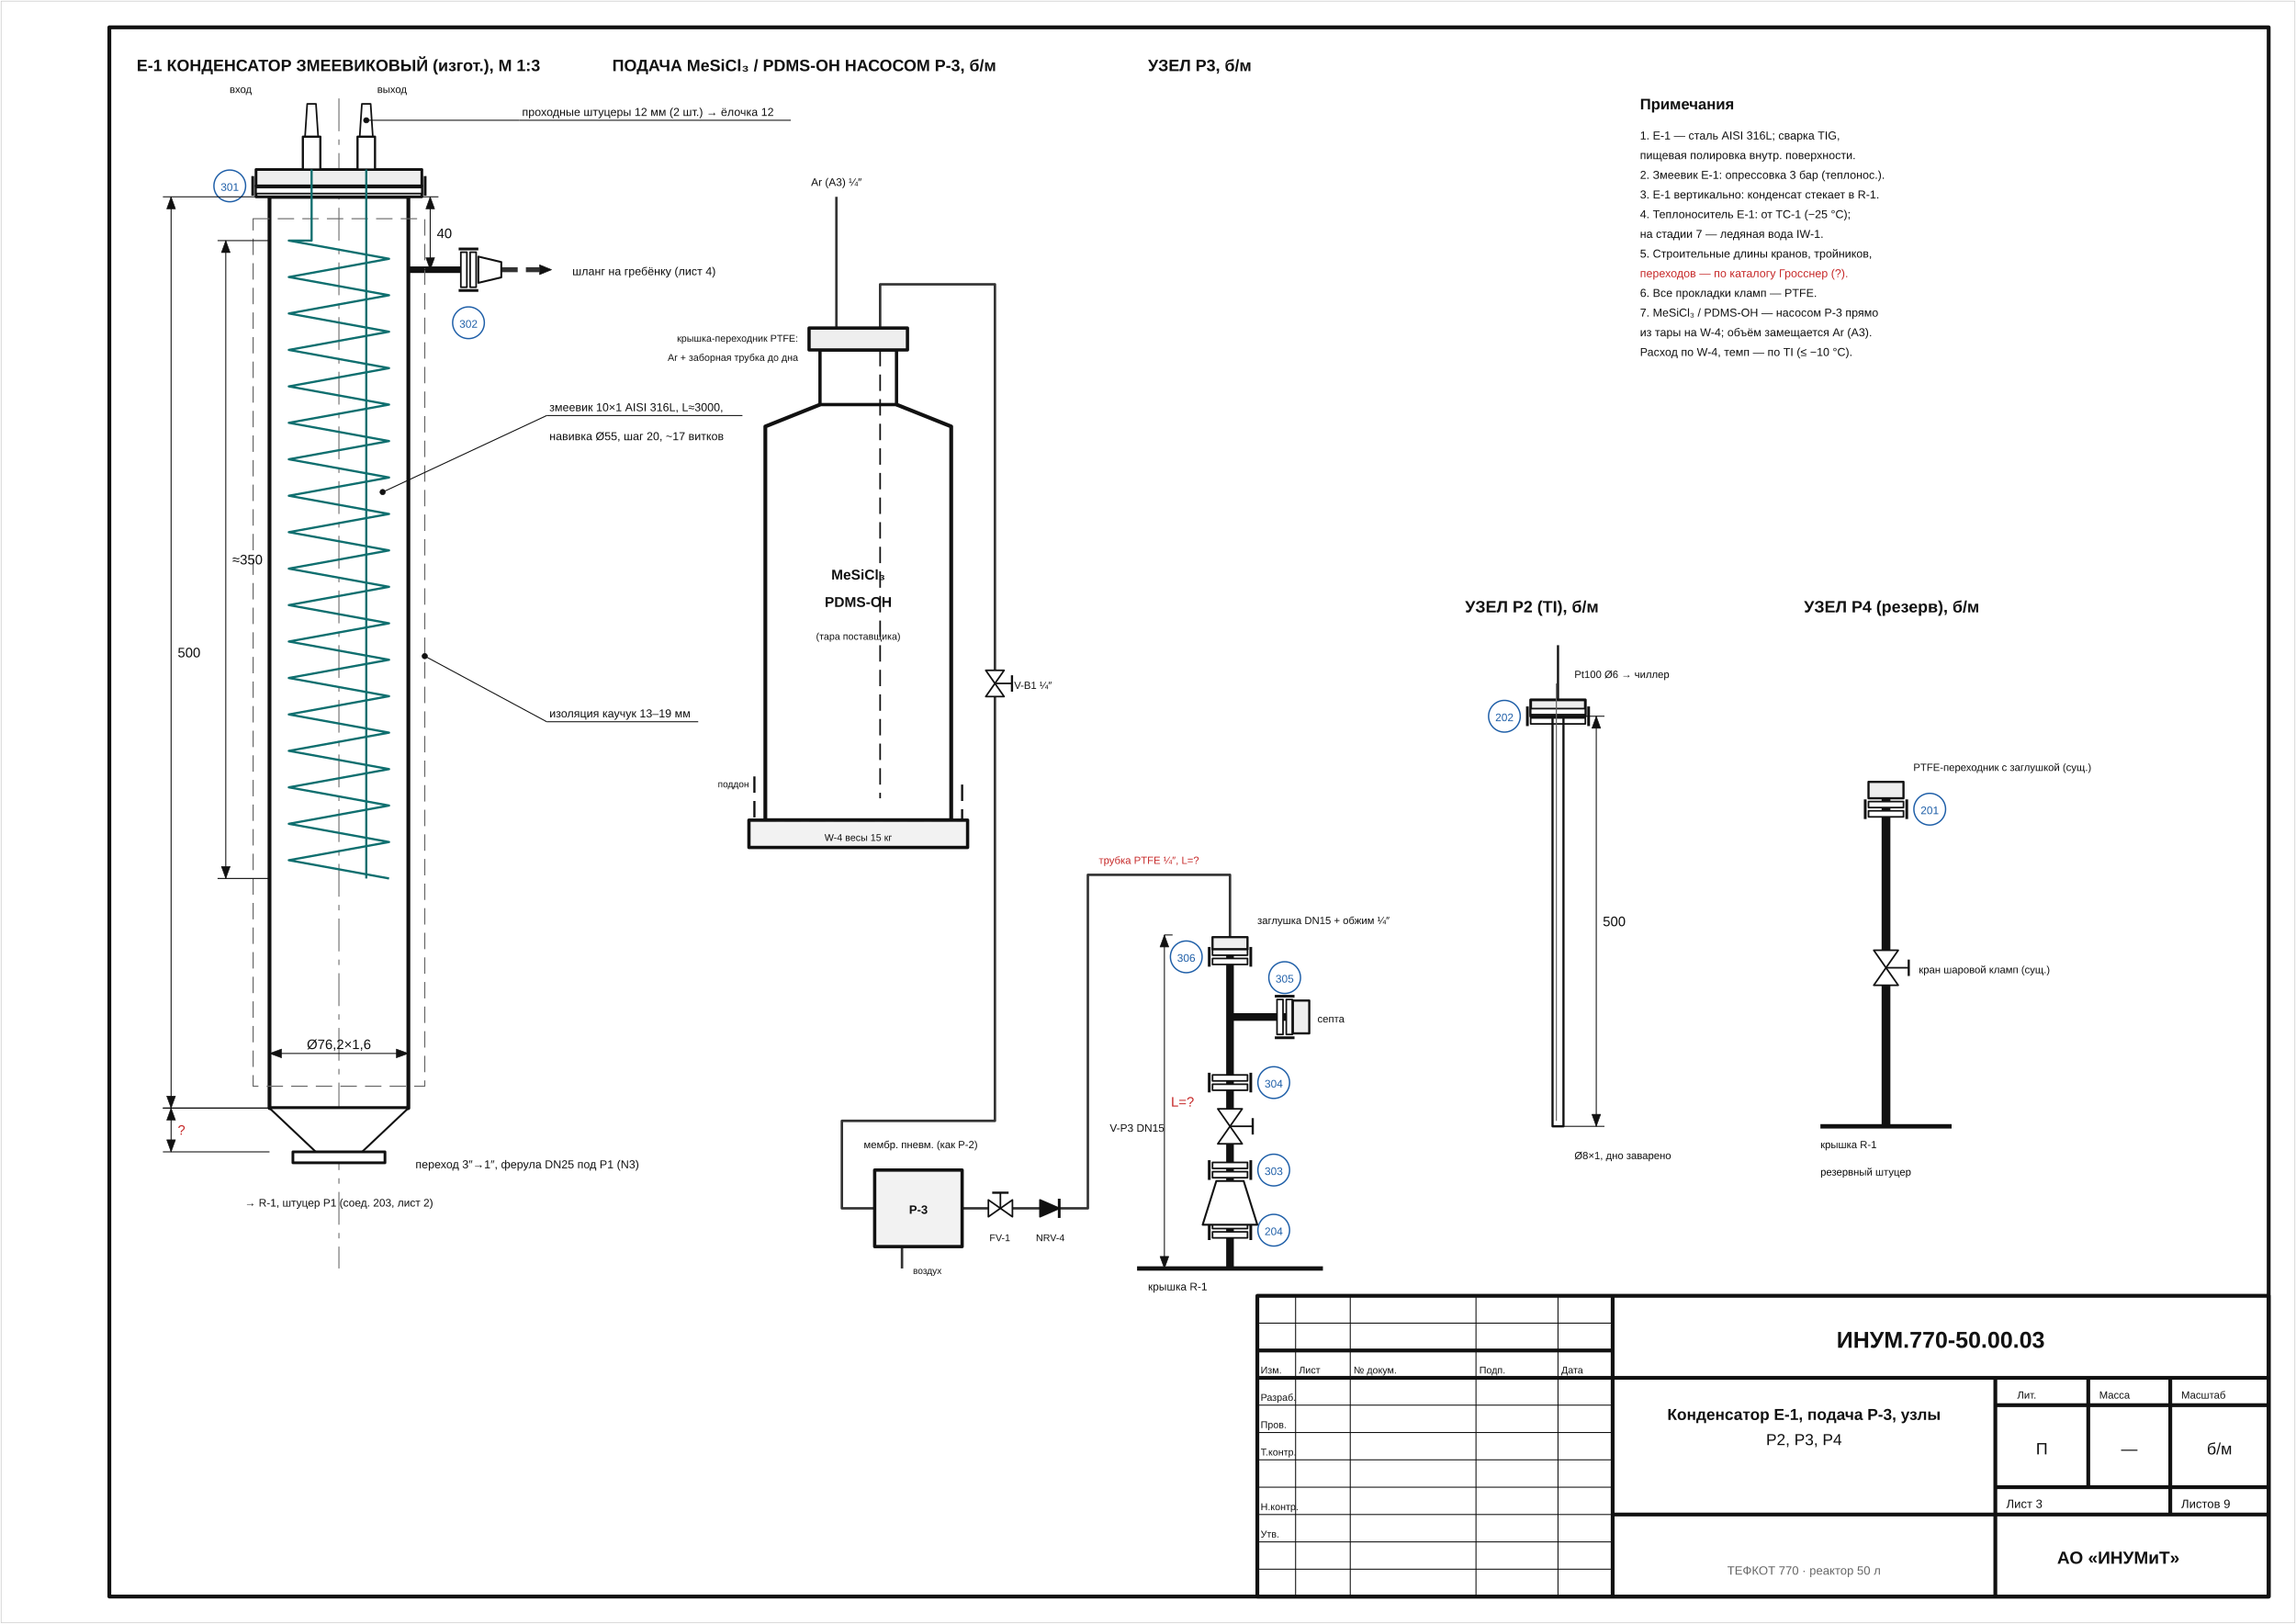
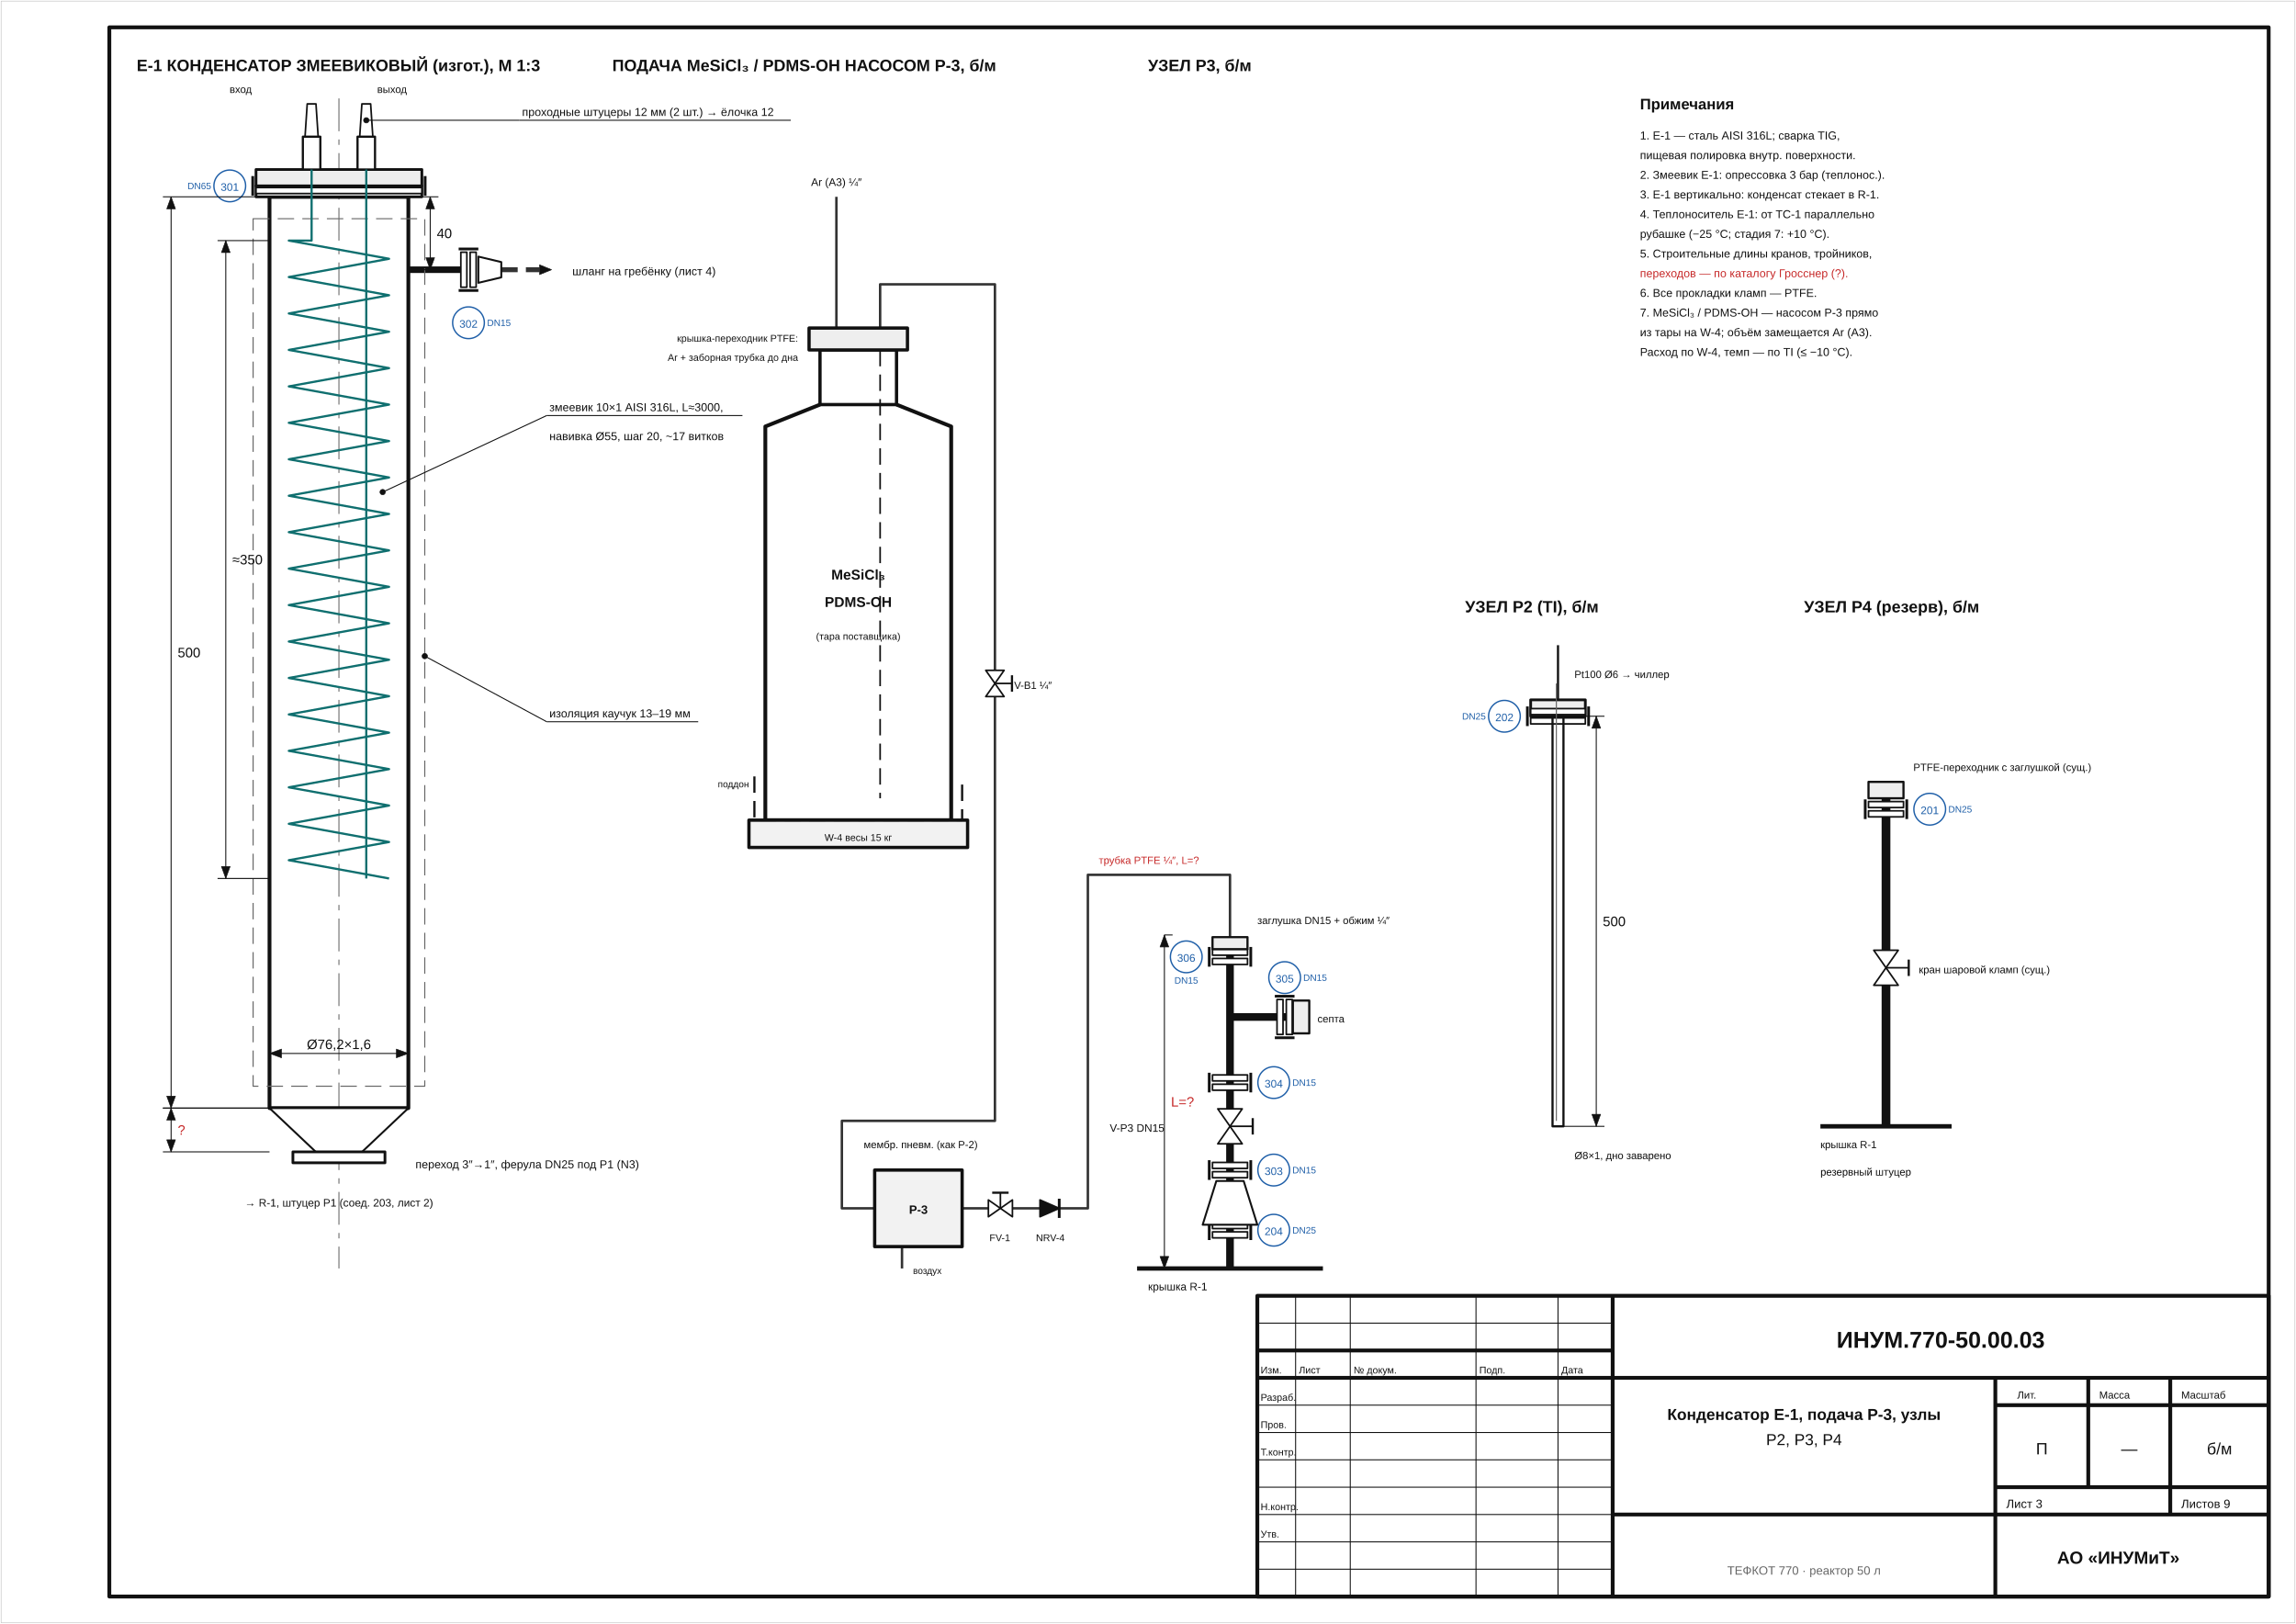
<svg xmlns="http://www.w3.org/2000/svg" viewBox="0 0 420.0 297.0" width="420.0mm" height="297.0mm" font-family="Arial, 'Liberation Sans', sans-serif">
  <rect width="100%" height="100%" fill="#fff" />
  <path d="M230.00,247.00 L295.00,247.00" fill="none" stroke="#111111" stroke-width="0.7" stroke-linejoin="round" />
  <path d="M230.00,252.00 L295.00,252.00" fill="none" stroke="#111111" stroke-width="0.7" stroke-linejoin="round" />
  <path d="M295.00,237.00 L295.00,292.00" fill="none" stroke="#111111" stroke-width="0.7" stroke-linejoin="round" />
  <path d="M295.00,252.00 L415.00,252.00" fill="none" stroke="#111111" stroke-width="0.7" stroke-linejoin="round" />
  <path d="M365.00,252.00 L365.00,292.00" fill="none" stroke="#111111" stroke-width="0.7" stroke-linejoin="round" />
  <path d="M295.00,277.00 L415.00,277.00" fill="none" stroke="#111111" stroke-width="0.7" stroke-linejoin="round" />
  <path d="M365.00,257.00 L415.00,257.00" fill="none" stroke="#111111" stroke-width="0.7" stroke-linejoin="round" />
  <path d="M365.00,272.00 L415.00,272.00" fill="none" stroke="#111111" stroke-width="0.7" stroke-linejoin="round" />
  <path d="M382.00,252.00 L382.00,272.00" fill="none" stroke="#111111" stroke-width="0.7" stroke-linejoin="round" />
  <path d="M397.00,252.00 L397.00,272.00" fill="none" stroke="#111111" stroke-width="0.7" stroke-linejoin="round" />
  <path d="M397.00,272.00 L397.00,277.00" fill="none" stroke="#111111" stroke-width="0.7" stroke-linejoin="round" />
  <path d="M74.70,49.33 L84.70,49.33" fill="none" stroke="#111111" stroke-width="1.2" stroke-linejoin="round" />
  <path d="M91.70,49.33 L98.70,49.33" fill="none" stroke="#333333" stroke-width="0.9" stroke-dasharray="3 1.5" stroke-linejoin="round" />
  <path d="M150.00,74.00 L140.00,78.00 L140.00,150.00 L174.00,150.00 L174.00,78.00 L164.00,74.00" fill="none" stroke="#111111" stroke-width="0.7" stroke-linejoin="round" />
  <path d="M153.00,60.00 L153.00,36.00" fill="none" stroke="#333333" stroke-width="0.45" stroke-linejoin="round" />
  <path d="M161.00,60.00 L161.00,52.00 L182.00,52.00 L182.00,122.60" fill="none" stroke="#333333" stroke-width="0.45" stroke-linejoin="round" />
  <path d="M182.00,127.40 L182.00,205.00 L154.00,205.00 L154.00,221.00 L160.00,221.00" fill="none" stroke="#333333" stroke-width="0.45" stroke-linejoin="round" />
  <path d="M165.00,228.00 L165.00,232.00" fill="none" stroke="#333333" stroke-width="0.45" stroke-linejoin="round" />
  <path d="M176.00,221.00 L180.80,221.00" fill="none" stroke="#333333" stroke-width="0.45" stroke-linejoin="round" />
  <path d="M185.20,221.00 L190.24,221.00" fill="none" stroke="#333333" stroke-width="0.45" stroke-linejoin="round" />
  <path d="M193.76,221.00 L199.00,221.00 L199.00,160.00 L225.00,160.00 L225.00,171.40" fill="none" stroke="#333333" stroke-width="0.45" stroke-linejoin="round" />
  <path d="M225.00,232.00 L225.00,209.20" fill="none" stroke="#111111" stroke-width="1.4" stroke-linejoin="round" />
  <path d="M225.00,202.80 L225.00,174.00" fill="none" stroke="#111111" stroke-width="1.4" stroke-linejoin="round" />
  <path d="M225.00,186.00 L236.50,186.00" fill="none" stroke="#111111" stroke-width="1.4" stroke-linejoin="round" />
  <path d="M345.00,206.00 L345.00,180.20" fill="none" stroke="#111111" stroke-width="1.6" stroke-linejoin="round" />
  <path d="M345.00,173.80 L345.00,146.00" fill="none" stroke="#111111" stroke-width="1.6" stroke-linejoin="round" />
  <path d="M0.20,0.20 L419.80,0.20 L419.80,296.80 L0.20,296.80 Z" fill="none" stroke="#bbbbbb" stroke-width="0.1" stroke-linejoin="round" />
  <path d="M20.00,5.00 L415.00,5.00 L415.00,292.00 L20.00,292.00 Z" fill="none" stroke="#111111" stroke-width="0.7" stroke-linejoin="round" />
  <path d="M230.00,237.00 L415.00,237.00 L415.00,292.00 L230.00,292.00 Z" fill="none" stroke="#111111" stroke-width="0.7" stroke-linejoin="round" />
  <path d="M230.00,242.00 L295.00,242.00" fill="none" stroke="#111111" stroke-width="0.18" stroke-linejoin="round" />
  <path d="M230.00,257.00 L295.00,257.00" fill="none" stroke="#111111" stroke-width="0.18" stroke-linejoin="round" />
  <path d="M230.00,262.00 L295.00,262.00" fill="none" stroke="#111111" stroke-width="0.18" stroke-linejoin="round" />
  <path d="M230.00,267.00 L295.00,267.00" fill="none" stroke="#111111" stroke-width="0.18" stroke-linejoin="round" />
  <path d="M230.00,272.00 L295.00,272.00" fill="none" stroke="#111111" stroke-width="0.18" stroke-linejoin="round" />
  <path d="M230.00,277.00 L295.00,277.00" fill="none" stroke="#111111" stroke-width="0.18" stroke-linejoin="round" />
  <path d="M230.00,282.00 L295.00,282.00" fill="none" stroke="#111111" stroke-width="0.18" stroke-linejoin="round" />
  <path d="M230.00,287.00 L295.00,287.00" fill="none" stroke="#111111" stroke-width="0.18" stroke-linejoin="round" />
  <path d="M237.00,237.00 L237.00,292.00" fill="none" stroke="#111111" stroke-width="0.18" stroke-linejoin="round" />
  <path d="M247.00,237.00 L247.00,292.00" fill="none" stroke="#111111" stroke-width="0.18" stroke-linejoin="round" />
  <path d="M270.00,237.00 L270.00,292.00" fill="none" stroke="#111111" stroke-width="0.18" stroke-linejoin="round" />
  <path d="M285.00,237.00 L285.00,292.00" fill="none" stroke="#111111" stroke-width="0.18" stroke-linejoin="round" />
  <text x="230.60" y="251.20" font-size="1.8" text-anchor="start" fill="#111111">Изм.</text>
  <text x="237.60" y="251.20" font-size="1.8" text-anchor="start" fill="#111111">Лист</text>
  <text x="247.60" y="251.20" font-size="1.8" text-anchor="start" fill="#111111">№ докум.</text>
  <text x="270.60" y="251.20" font-size="1.8" text-anchor="start" fill="#111111">Подп.</text>
  <text x="285.60" y="251.20" font-size="1.8" text-anchor="start" fill="#111111">Дата</text>
  <text x="230.60" y="256.20" font-size="1.8" text-anchor="start" fill="#111111">Разраб.</text>
  <text x="230.60" y="261.20" font-size="1.8" text-anchor="start" fill="#111111">Пров.</text>
  <text x="230.60" y="266.20" font-size="1.8" text-anchor="start" fill="#111111">Т.контр.</text>
  <text x="230.60" y="276.20" font-size="1.8" text-anchor="start" fill="#111111">Н.контр.</text>
  <text x="230.60" y="281.20" font-size="1.8" text-anchor="start" fill="#111111">Утв.</text>
  <text x="248.60" y="256.20" font-size="1.8" text-anchor="start" fill="#111111" />
  <text x="355.00" y="246.50" font-size="4.2" text-anchor="middle" fill="#111111" font-weight="bold">ИНУМ.770-50.00.03</text>
  <text x="330.00" y="259.70" font-size="2.9" text-anchor="middle" fill="#111111" font-weight="bold">Конденсатор E-1, подача P-3, узлы</text>
  <text x="330.00" y="264.30" font-size="2.9" text-anchor="middle" fill="#111111">P2, P3, P4</text>
  <text x="369.00" y="255.80" font-size="1.9" text-anchor="start" fill="#111111">Лит.</text>
  <text x="384.00" y="255.80" font-size="1.9" text-anchor="start" fill="#111111">Масса</text>
  <text x="399.00" y="255.80" font-size="1.9" text-anchor="start" fill="#111111">Масштаб</text>
  <text x="373.50" y="266.00" font-size="3" text-anchor="middle" fill="#111111">П</text>
  <text x="389.50" y="266.00" font-size="3" text-anchor="middle" fill="#111111">—</text>
  <text x="406.00" y="266.00" font-size="3" text-anchor="middle" fill="#111111">б/м</text>
  <text x="367.00" y="275.80" font-size="2.2" text-anchor="start" fill="#111111">Лист 3</text>
  <text x="399.00" y="275.80" font-size="2.2" text-anchor="start" fill="#111111">Листов 9</text>
  <text x="387.50" y="286.00" font-size="3.2" text-anchor="middle" fill="#111111" font-weight="bold">АО «ИНУМиТ»</text>
  <text x="330.00" y="288.00" font-size="2.2" text-anchor="middle" fill="#666666">ТЕФКОТ 770 · реактор 50 л</text>
  <text x="25.00" y="13.00" font-size="3.0" text-anchor="start" fill="#111111" font-weight="bold">E-1 КОНДЕНСАТОР ЗМЕЕВИКОВЫЙ (изгот.), М 1:3</text>
  <path d="M62.00,18.00 L62.00,232.00" fill="none" stroke="#666666" stroke-width="0.18" stroke-dasharray="6 1.5 1 1.5" stroke-linejoin="round" />
  <path d="M49.30,36.00 L74.70,36.00 L74.70,202.67 L49.30,202.67 Z" fill="none" stroke="#111111" stroke-width="0.7" stroke-linejoin="round" />
  <path d="M46.30,40.00 L77.70,40.00 L77.70,198.67 L46.30,198.67 Z" fill="none" stroke="#666666" stroke-width="0.2" stroke-dasharray="3 1.5" stroke-linejoin="round" />
  <path d="M77.70,120.00 L100.00,132.00" fill="none" stroke="#111111" stroke-width="0.18" stroke-linejoin="round" />
  <path d="M100.00,132.00 L127.72,132.00" fill="none" stroke="#111111" stroke-width="0.18" stroke-linejoin="round" />
  <text x="100.50" y="131.20" font-size="2.1" text-anchor="start" fill="#111111">изоляция каучук 13–19 мм</text>
  <circle cx="77.70" cy="120.00" r="0.50" fill="#111111" stroke="#111111" stroke-width="0.1" />
  <path d="M46.83,34.00 L77.17,34.00 L77.17,36.00 L46.83,36.00 Z" fill="#ffffff" stroke="#111111" stroke-width="0.5" stroke-linejoin="round" />
  <path d="M46.83,32.60 L77.17,32.60 L77.17,33.70 L46.83,33.70 Z" fill="#ffffff" stroke="#111111" stroke-width="0.3" stroke-linejoin="round" />
  <path d="M46.83,34.30 L77.17,34.30 L77.17,35.40 L46.83,35.40 Z" fill="#ffffff" stroke="#111111" stroke-width="0.3" stroke-linejoin="round" />
  <path d="M46.23,32.20 L46.23,35.80" fill="none" stroke="#111111" stroke-width="0.5" stroke-linejoin="round" />
  <path d="M77.77,32.20 L77.77,35.80" fill="none" stroke="#111111" stroke-width="0.5" stroke-linejoin="round" />
  <circle cx="42.03" cy="34.00" r="2.90" fill="#ffffff" stroke="#1f5fa8" stroke-width="0.25" />
  <text x="42.03" y="34.90" font-size="2.0" text-anchor="middle" fill="#1f5fa8">301</text>
  <path d="M46.83,31.00 L77.17,31.00 L77.17,34.00 L46.83,34.00 Z" fill="#eeeeee" stroke="#111111" stroke-width="0.5" stroke-linejoin="round" />
  <path d="M55.40,25.00 L58.60,25.00 L58.60,31.00 L55.40,31.00 Z" fill="#ffffff" stroke="#111111" stroke-width="0.4" stroke-linejoin="round" />
  <path d="M55.80,25.00 L56.20,19.00 L57.80,19.00 L58.20,25.00" fill="none" stroke="#111111" stroke-width="0.3" stroke-linejoin="round" />
  <path d="M65.40,25.00 L68.60,25.00 L68.60,31.00 L65.40,31.00 Z" fill="#ffffff" stroke="#111111" stroke-width="0.4" stroke-linejoin="round" />
  <path d="M65.80,25.00 L66.20,19.00 L67.80,19.00 L68.20,25.00" fill="none" stroke="#111111" stroke-width="0.3" stroke-linejoin="round" />
  <path d="M67.00,22.00 L95.00,22.00" fill="none" stroke="#111111" stroke-width="0.18" stroke-linejoin="round" />
  <path d="M95.00,22.00 L144.66,22.00" fill="none" stroke="#111111" stroke-width="0.18" stroke-linejoin="round" />
  <text x="95.50" y="21.20" font-size="2.1" text-anchor="start" fill="#111111">проходные штуцеры 12 мм (2 шт.) → ёлочка 12</text>
  <circle cx="67.00" cy="22.00" r="0.50" fill="#111111" stroke="#111111" stroke-width="0.1" />
  <text x="42.00" y="17.00" font-size="1.9" text-anchor="start" fill="#111111">вход</text>
  <text x="69.00" y="17.00" font-size="1.9" text-anchor="start" fill="#111111">выход</text>
  <path d="M57.00,31.00 L57.00,44.00 L52.83,44.00 L71.17,47.33 L52.83,50.67 L71.17,54.00 L52.83,57.33 L71.17,60.67 L52.83,64.00 L71.17,67.33 L52.83,70.67 L71.17,74.00 L52.83,77.33 L71.17,80.67 L52.83,84.00 L71.17,87.33 L52.83,90.67 L71.17,94.00 L52.83,97.33 L71.17,100.67 L52.83,104.00 L71.17,107.33 L52.83,110.67 L71.17,114.00 L52.83,117.33 L71.17,120.67 L52.83,124.00 L71.17,127.33 L52.83,130.67 L71.17,134.00 L52.83,137.33 L71.17,140.67 L52.83,144.00 L71.17,147.33 L52.83,150.67 L71.17,154.00 L52.83,157.33 L71.17,160.67" fill="none" stroke="#0f6f6f" stroke-width="0.4" stroke-linejoin="round" />
  <path d="M67.00,31.00 L67.00,160.67" fill="none" stroke="#0f6f6f" stroke-width="0.4" stroke-linejoin="round" />
  <path d="M70.00,90.00 L100.00,76.00" fill="none" stroke="#111111" stroke-width="0.18" stroke-linejoin="round" />
  <path d="M100.00,76.00 L135.81,76.00" fill="none" stroke="#111111" stroke-width="0.18" stroke-linejoin="round" />
  <text x="100.50" y="75.20" font-size="2.1" text-anchor="start" fill="#111111">змеевик 10×1 AISI 316L, L≈3000,</text>
  <circle cx="70.00" cy="90.00" r="0.50" fill="#111111" stroke="#111111" stroke-width="0.1" />
  <text x="100.50" y="80.50" font-size="2.1" text-anchor="start" fill="#111111">навивка Ø55, шаг 20, ~17 витков</text>
  <path d="M84.30,46.13 L85.40,46.13 L85.40,52.53 L84.30,52.53 Z" fill="#ffffff" stroke="#111111" stroke-width="0.3" stroke-linejoin="round" />
  <path d="M86.00,46.13 L87.10,46.13 L87.10,52.53 L86.00,52.53 Z" fill="#ffffff" stroke="#111111" stroke-width="0.3" stroke-linejoin="round" />
  <path d="M83.90,45.53 L87.50,45.53" fill="none" stroke="#111111" stroke-width="0.5" stroke-linejoin="round" />
  <path d="M83.90,53.13 L87.50,53.13" fill="none" stroke="#111111" stroke-width="0.5" stroke-linejoin="round" />
  <circle cx="85.70" cy="59.03" r="2.90" fill="#ffffff" stroke="#1f5fa8" stroke-width="0.25" />
  <text x="85.70" y="59.93" font-size="2.0" text-anchor="middle" fill="#1f5fa8">302</text>
  <path d="M87.50,46.93 L91.70,47.93 L91.70,50.73 L87.50,51.73 Z" fill="#ffffff" stroke="#111111" stroke-width="0.35" stroke-linejoin="round" />
  <path d="M100.90,49.33 L98.70,50.23 L98.70,48.43 Z" fill="#111111" stroke="#111111" stroke-width="0.1" stroke-linejoin="round" />
  <text x="104.70" y="50.33" font-size="2.1" text-anchor="start" fill="#111111">шланг на гребёнку (лист 4)</text>
  <path d="M49.30,202.67 L74.70,202.67 L66.23,210.67 L57.77,210.67 Z" fill="#ffffff" stroke="#111111" stroke-width="0.35" stroke-linejoin="round" />
  <path d="M53.58,210.67 L70.42,210.67 L70.42,212.67 L53.58,212.67 Z" fill="#ffffff" stroke="#111111" stroke-width="0.5" stroke-linejoin="round" />
  <text x="76.00" y="213.67" font-size="2.1" text-anchor="start" fill="#111111">переход 3″→1″, ферула DN25 под P1 (N3)</text>
  <text x="62.00" y="220.67" font-size="2.0" text-anchor="middle" fill="#111111">→ R-1, штуцер P1 (соед. 203, лист 2)</text>
  <path d="M49.30,36.00 L29.80,36.00" fill="none" stroke="#111111" stroke-width="0.18" stroke-linejoin="round" />
  <path d="M49.30,202.67 L29.80,202.67" fill="none" stroke="#111111" stroke-width="0.18" stroke-linejoin="round" />
  <path d="M31.30,36.00 L31.30,202.67" fill="none" stroke="#111111" stroke-width="0.18" stroke-linejoin="round" />
  <path d="M31.30,36.00 L32.10,38.20 L30.50,38.20 Z" fill="#111111" stroke="#111111" stroke-width="0.1" stroke-linejoin="round" />
  <path d="M31.30,202.67 L30.50,200.47 L32.10,200.47 Z" fill="#111111" stroke="#111111" stroke-width="0.1" stroke-linejoin="round" />
  <text x="32.50" y="120.21" font-size="2.5" text-anchor="start" fill="#111111">500</text>
  <path d="M49.30,202.67 L29.80,202.67" fill="none" stroke="#111111" stroke-width="0.18" stroke-linejoin="round" />
  <path d="M49.30,210.67 L29.80,210.67" fill="none" stroke="#111111" stroke-width="0.18" stroke-linejoin="round" />
  <path d="M31.30,202.67 L31.30,210.67" fill="none" stroke="#111111" stroke-width="0.18" stroke-linejoin="round" />
  <path d="M31.30,202.67 L32.10,204.87 L30.50,204.87 Z" fill="#111111" stroke="#111111" stroke-width="0.1" stroke-linejoin="round" />
  <path d="M31.30,210.67 L30.50,208.47 L32.10,208.47 Z" fill="#111111" stroke="#111111" stroke-width="0.1" stroke-linejoin="round" />
  <text x="32.50" y="207.54" font-size="2.5" text-anchor="start" fill="#c62828">?</text>
  <path d="M74.70,36.00 L80.20,36.00" fill="none" stroke="#111111" stroke-width="0.18" stroke-linejoin="round" />
  <path d="M74.70,49.33 L80.20,49.33" fill="none" stroke="#111111" stroke-width="0.18" stroke-linejoin="round" />
  <path d="M78.70,36.00 L78.70,49.33" fill="none" stroke="#111111" stroke-width="0.18" stroke-linejoin="round" />
  <path d="M78.70,36.00 L79.50,38.20 L77.90,38.20 Z" fill="#111111" stroke="#111111" stroke-width="0.1" stroke-linejoin="round" />
  <path d="M78.70,49.33 L77.90,47.13 L79.50,47.13 Z" fill="#111111" stroke="#111111" stroke-width="0.1" stroke-linejoin="round" />
  <text x="79.90" y="43.54" font-size="2.5" text-anchor="start" fill="#111111">40</text>
  <path d="M49.30,44.00 L39.80,44.00" fill="none" stroke="#111111" stroke-width="0.18" stroke-linejoin="round" />
  <path d="M49.30,160.67 L39.80,160.67" fill="none" stroke="#111111" stroke-width="0.18" stroke-linejoin="round" />
  <path d="M41.30,44.00 L41.30,160.67" fill="none" stroke="#111111" stroke-width="0.18" stroke-linejoin="round" />
  <path d="M41.30,44.00 L42.10,46.20 L40.50,46.20 Z" fill="#111111" stroke="#111111" stroke-width="0.1" stroke-linejoin="round" />
  <path d="M41.30,160.67 L40.50,158.47 L42.10,158.47 Z" fill="#111111" stroke="#111111" stroke-width="0.1" stroke-linejoin="round" />
  <text x="42.50" y="103.21" font-size="2.5" text-anchor="start" fill="#111111">≈350</text>
  <path d="M49.30,192.67 L49.30,194.17" fill="none" stroke="#111111" stroke-width="0.18" stroke-linejoin="round" />
  <path d="M74.70,192.67 L74.70,194.17" fill="none" stroke="#111111" stroke-width="0.18" stroke-linejoin="round" />
  <path d="M49.30,192.67 L74.70,192.67" fill="none" stroke="#111111" stroke-width="0.18" stroke-linejoin="round" />
  <path d="M49.30,192.67 L51.50,191.87 L51.50,193.47 Z" fill="#111111" stroke="#111111" stroke-width="0.1" stroke-linejoin="round" />
  <path d="M74.70,192.67 L72.50,193.47 L72.50,191.87 Z" fill="#111111" stroke="#111111" stroke-width="0.1" stroke-linejoin="round" />
  <text x="62.00" y="191.87" font-size="2.5" text-anchor="middle" fill="#111111">Ø76,2×1,6</text>
  <text x="112.00" y="13.00" font-size="3.0" text-anchor="start" fill="#111111" font-weight="bold">ПОДАЧА MeSiCl₃ / PDMS-OH НАСОСОМ P-3, б/м</text>
  <path d="M150.00,64.00 L164.00,64.00 L164.00,74.00 L150.00,74.00 Z" fill="none" stroke="#111111" stroke-width="0.6" stroke-linejoin="round" />
  <path d="M148.00,60.00 L166.00,60.00 L166.00,64.00 L148.00,64.00 Z" fill="#eeeeee" stroke="#111111" stroke-width="0.6" stroke-linejoin="round" />
  <text x="157.00" y="106.00" font-size="2.6" text-anchor="middle" fill="#111111" font-weight="bold">MeSiCl₃</text>
  <text x="157.00" y="111.00" font-size="2.6" text-anchor="middle" fill="#111111" font-weight="bold">PDMS-OH</text>
  <text x="157.00" y="117.00" font-size="1.8" text-anchor="middle" fill="#111111">(тара поставщика)</text>
  <path d="M161.00,64.00 L161.00,146.00" fill="none" stroke="#111111" stroke-width="0.3" stroke-dasharray="3 1.5" stroke-linejoin="round" />
  <path d="M137.00,150.00 L177.00,150.00 L177.00,155.00 L137.00,155.00 Z" fill="#f2f2f2" stroke="#111111" stroke-width="0.6" stroke-linejoin="round" />
  <text x="157.00" y="153.80" font-size="1.8" text-anchor="middle" fill="#111111">W-4 весы 15 кг</text>
  <path d="M138.00,142.00 L138.00,150.00 L176.00,150.00 L176.00,142.00" fill="none" stroke="#111111" stroke-width="0.4" stroke-dasharray="3 1.5" stroke-linejoin="round" />
  <text x="137.00" y="144.00" font-size="1.7" text-anchor="end" fill="#111111">поддон</text>
  <text x="153.00" y="34.00" font-size="2.0" text-anchor="middle" fill="#111111">Ar (A3) ¼″</text>
  <text x="146.00" y="62.50" font-size="1.8" text-anchor="end" fill="#111111">крышка-переходник PTFE:</text>
  <text x="146.00" y="66.00" font-size="1.8" text-anchor="end" fill="#111111">Ar + заборная трубка до дна</text>
  <path d="M180.32,122.60 L183.68,127.40 L180.32,127.40 L183.68,122.60 Z" fill="#ffffff" stroke="#111111" stroke-width="0.3" stroke-linejoin="round" />
  <path d="M182.00,125.00 L185.12,125.00" fill="none" stroke="#111111" stroke-width="0.3" stroke-linejoin="round" />
  <path d="M185.12,123.50 L185.12,126.50" fill="none" stroke="#111111" stroke-width="0.4" stroke-linejoin="round" />
  <text x="185.50" y="126.00" font-size="1.9" text-anchor="start" fill="#111111">V-B1 ¼″</text>
  <path d="M160.00,214.00 L176.00,214.00 L176.00,228.00 L160.00,228.00 Z" fill="#f2f2f2" stroke="#111111" stroke-width="0.6" stroke-linejoin="round" />
  <text x="168.00" y="222.00" font-size="2.2" text-anchor="middle" fill="#111111" font-weight="bold">P-3</text>
  <text x="158.00" y="210.00" font-size="1.9" text-anchor="start" fill="#111111">мембр. пневм. (как P-2)</text>
  <text x="167.00" y="233.00" font-size="1.7" text-anchor="start" fill="#111111">воздух</text>
  <path d="M180.80,219.46 L185.20,222.54 L185.20,219.46 L180.80,222.54 Z" fill="#ffffff" stroke="#111111" stroke-width="0.3" stroke-linejoin="round" />
  <path d="M183.00,221.00 L183.00,218.14" fill="none" stroke="#111111" stroke-width="0.3" stroke-linejoin="round" />
  <path d="M181.50,218.14 L184.50,218.14" fill="none" stroke="#111111" stroke-width="0.4" stroke-linejoin="round" />
  <text x="181.00" y="227.00" font-size="1.8" text-anchor="start" fill="#111111">FV-1</text>
  <path d="M193.76,221.00 L190.24,222.54 L190.24,219.46 Z" fill="#111111" stroke="#111111" stroke-width="0.3" stroke-linejoin="round" />
  <path d="M193.76,222.76 L193.76,219.24" fill="none" stroke="#111111" stroke-width="0.5" stroke-linejoin="round" />
  <text x="189.50" y="227.00" font-size="1.8" text-anchor="start" fill="#111111">NRV-4</text>
  <text x="201.00" y="158.00" font-size="1.9" text-anchor="start" fill="#c62828">трубка PTFE ¼″, L=?</text>
  <text x="210.00" y="13.00" font-size="3.0" text-anchor="start" fill="#111111" font-weight="bold">УЗЕЛ P3, б/м</text>
  <path d="M208.00,232.00 L242.00,232.00" fill="none" stroke="#111111" stroke-width="0.8" stroke-linejoin="round" />
  <text x="210.00" y="236.00" font-size="2.0" text-anchor="start" fill="#111111">крышка R-1</text>
  <path d="M221.80,223.60 L228.20,223.60 L228.20,224.70 L221.80,224.70 Z" fill="#ffffff" stroke="#111111" stroke-width="0.3" stroke-linejoin="round" />
  <path d="M221.80,225.30 L228.20,225.30 L228.20,226.40 L221.80,226.40 Z" fill="#ffffff" stroke="#111111" stroke-width="0.3" stroke-linejoin="round" />
  <path d="M221.20,223.20 L221.20,226.80" fill="none" stroke="#111111" stroke-width="0.5" stroke-linejoin="round" />
  <path d="M228.80,223.20 L228.80,226.80" fill="none" stroke="#111111" stroke-width="0.5" stroke-linejoin="round" />
  <circle cx="233.00" cy="225.00" r="2.90" fill="#ffffff" stroke="#1f5fa8" stroke-width="0.25" />
  <text x="233.00" y="225.90" font-size="2.0" text-anchor="middle" fill="#1f5fa8">204</text>
  <path d="M222.50,216.00 L227.50,216.00 L230.00,224.00 L220.00,224.00 Z" fill="#ffffff" stroke="#111111" stroke-width="0.35" stroke-linejoin="round" />
  <path d="M221.80,212.60 L228.20,212.60 L228.20,213.70 L221.80,213.70 Z" fill="#ffffff" stroke="#111111" stroke-width="0.3" stroke-linejoin="round" />
  <path d="M221.80,214.30 L228.20,214.30 L228.20,215.40 L221.80,215.40 Z" fill="#ffffff" stroke="#111111" stroke-width="0.3" stroke-linejoin="round" />
  <path d="M221.20,212.20 L221.20,215.80" fill="none" stroke="#111111" stroke-width="0.5" stroke-linejoin="round" />
  <path d="M228.80,212.20 L228.80,215.80" fill="none" stroke="#111111" stroke-width="0.5" stroke-linejoin="round" />
  <circle cx="233.00" cy="214.00" r="2.90" fill="#ffffff" stroke="#1f5fa8" stroke-width="0.25" />
  <text x="233.00" y="214.90" font-size="2.0" text-anchor="middle" fill="#1f5fa8">303</text>
  <path d="M222.76,202.80 L227.24,209.20 L222.76,209.20 L227.24,202.80 Z" fill="#ffffff" stroke="#111111" stroke-width="0.3" stroke-linejoin="round" />
  <path d="M225.00,206.00 L229.16,206.00" fill="none" stroke="#111111" stroke-width="0.3" stroke-linejoin="round" />
  <path d="M229.16,204.50 L229.16,207.50" fill="none" stroke="#111111" stroke-width="0.4" stroke-linejoin="round" />
  <text x="203.00" y="207.00" font-size="2.0" text-anchor="start" fill="#111111">V-P3 DN15</text>
  <path d="M221.80,196.60 L228.20,196.60 L228.20,197.70 L221.80,197.70 Z" fill="#ffffff" stroke="#111111" stroke-width="0.3" stroke-linejoin="round" />
  <path d="M221.80,198.30 L228.20,198.30 L228.20,199.40 L221.80,199.40 Z" fill="#ffffff" stroke="#111111" stroke-width="0.3" stroke-linejoin="round" />
  <path d="M221.20,196.20 L221.20,199.80" fill="none" stroke="#111111" stroke-width="0.5" stroke-linejoin="round" />
  <path d="M228.80,196.20 L228.80,199.80" fill="none" stroke="#111111" stroke-width="0.5" stroke-linejoin="round" />
  <circle cx="233.00" cy="198.00" r="2.90" fill="#ffffff" stroke="#1f5fa8" stroke-width="0.25" />
  <text x="233.00" y="198.90" font-size="2.0" text-anchor="middle" fill="#1f5fa8">304</text>
  <path d="M233.60,182.80 L234.70,182.80 L234.70,189.20 L233.60,189.20 Z" fill="#ffffff" stroke="#111111" stroke-width="0.3" stroke-linejoin="round" />
  <path d="M235.30,182.80 L236.40,182.80 L236.40,189.20 L235.30,189.20 Z" fill="#ffffff" stroke="#111111" stroke-width="0.3" stroke-linejoin="round" />
  <path d="M233.20,182.20 L236.80,182.20" fill="none" stroke="#111111" stroke-width="0.5" stroke-linejoin="round" />
  <path d="M233.20,189.80 L236.80,189.80" fill="none" stroke="#111111" stroke-width="0.5" stroke-linejoin="round" />
  <circle cx="235.00" cy="178.80" r="2.90" fill="#ffffff" stroke="#1f5fa8" stroke-width="0.25" />
  <text x="235.00" y="179.70" font-size="2.0" text-anchor="middle" fill="#1f5fa8">305</text>
  <path d="M236.50,183.00 L239.50,183.00 L239.50,189.00 L236.50,189.00 Z" fill="#eeeeee" stroke="#111111" stroke-width="0.4" stroke-linejoin="round" />
  <text x="241.00" y="187.00" font-size="1.9" text-anchor="start" fill="#111111">септа</text>
  <path d="M221.80,173.60 L228.20,173.60 L228.20,174.70 L221.80,174.70 Z" fill="#ffffff" stroke="#111111" stroke-width="0.3" stroke-linejoin="round" />
  <path d="M221.80,175.30 L228.20,175.30 L228.20,176.40 L221.80,176.40 Z" fill="#ffffff" stroke="#111111" stroke-width="0.3" stroke-linejoin="round" />
  <path d="M221.20,173.20 L221.20,176.80" fill="none" stroke="#111111" stroke-width="0.5" stroke-linejoin="round" />
  <path d="M228.80,173.20 L228.80,176.80" fill="none" stroke="#111111" stroke-width="0.5" stroke-linejoin="round" />
  <circle cx="217.00" cy="175.00" r="2.90" fill="#ffffff" stroke="#1f5fa8" stroke-width="0.25" />
  <text x="217.00" y="175.90" font-size="2.0" text-anchor="middle" fill="#1f5fa8">306</text>
  <path d="M221.80,171.40 L228.20,171.40 L228.20,173.60 L221.80,173.60 Z" fill="#eeeeee" stroke="#111111" stroke-width="0.4" stroke-linejoin="round" />
  <text x="230.00" y="169.00" font-size="1.9" text-anchor="start" fill="#111111">заглушка DN15 + обжим ¼″</text>
  <path d="M213.00,232.00 L214.50,232.00" fill="none" stroke="#111111" stroke-width="0.18" stroke-linejoin="round" />
  <path d="M213.00,171.00 L214.50,171.00" fill="none" stroke="#111111" stroke-width="0.18" stroke-linejoin="round" />
  <path d="M213.00,232.00 L213.00,171.00" fill="none" stroke="#111111" stroke-width="0.18" stroke-linejoin="round" />
  <path d="M213.00,232.00 L212.20,229.80 L213.80,229.80 Z" fill="#111111" stroke="#111111" stroke-width="0.1" stroke-linejoin="round" />
  <path d="M213.00,171.00 L213.80,173.20 L212.20,173.20 Z" fill="#111111" stroke="#111111" stroke-width="0.1" stroke-linejoin="round" />
  <text x="214.20" y="202.38" font-size="2.5" text-anchor="start" fill="#c62828">L=?</text>
  <text x="268.00" y="112.00" font-size="3.0" text-anchor="start" fill="#111111" font-weight="bold">УЗЕЛ P2 (TI), б/м</text>
  <path d="M280.00,128.00 L290.00,128.00 L290.00,131.00 L280.00,131.00 Z" fill="#eeeeee" stroke="#111111" stroke-width="0.5" stroke-linejoin="round" />
  <path d="M280.00,129.60 L290.00,129.60 L290.00,130.70 L280.00,130.70 Z" fill="#ffffff" stroke="#111111" stroke-width="0.3" stroke-linejoin="round" />
  <path d="M280.00,131.30 L290.00,131.30 L290.00,132.40 L280.00,132.40 Z" fill="#ffffff" stroke="#111111" stroke-width="0.3" stroke-linejoin="round" />
  <path d="M279.40,129.20 L279.40,132.80" fill="none" stroke="#111111" stroke-width="0.5" stroke-linejoin="round" />
  <path d="M290.60,129.20 L290.60,132.80" fill="none" stroke="#111111" stroke-width="0.5" stroke-linejoin="round" />
  <circle cx="275.20" cy="131.00" r="2.90" fill="#ffffff" stroke="#1f5fa8" stroke-width="0.25" />
  <text x="275.20" y="131.90" font-size="2.0" text-anchor="middle" fill="#1f5fa8">202</text>
  <path d="M284.00,131.00 L286.00,131.00 L286.00,206.00 L284.00,206.00 Z" fill="none" stroke="#111111" stroke-width="0.4" stroke-linejoin="round" />
  <path d="M284.70,125.00 L284.70,205.00" fill="none" stroke="#666666" stroke-width="0.2" stroke-linejoin="round" />
  <path d="M285.00,128.00 L285.00,118.00" fill="none" stroke="#111111" stroke-width="0.4" stroke-linejoin="round" />
  <text x="288.00" y="124.00" font-size="1.9" text-anchor="start" fill="#111111">Pt100 Ø6 → чиллер</text>
  <path d="M286.00,131.00 L293.50,131.00" fill="none" stroke="#111111" stroke-width="0.18" stroke-linejoin="round" />
  <path d="M286.00,206.00 L293.50,206.00" fill="none" stroke="#111111" stroke-width="0.18" stroke-linejoin="round" />
  <path d="M292.00,131.00 L292.00,206.00" fill="none" stroke="#111111" stroke-width="0.18" stroke-linejoin="round" />
  <path d="M292.00,131.00 L292.80,133.20 L291.20,133.20 Z" fill="#111111" stroke="#111111" stroke-width="0.1" stroke-linejoin="round" />
  <path d="M292.00,206.00 L291.20,203.80 L292.80,203.80 Z" fill="#111111" stroke="#111111" stroke-width="0.1" stroke-linejoin="round" />
  <text x="293.20" y="169.38" font-size="2.5" text-anchor="start" fill="#111111">500</text>
  <text x="288.00" y="212.00" font-size="1.9" text-anchor="start" fill="#111111">Ø8×1, дно заварено</text>
  <text x="330.00" y="112.00" font-size="3.0" text-anchor="start" fill="#111111" font-weight="bold">УЗЕЛ P4 (резерв), б/м</text>
  <path d="M342.76,173.80 L347.24,180.20 L342.76,180.20 L347.24,173.80 Z" fill="#ffffff" stroke="#111111" stroke-width="0.3" stroke-linejoin="round" />
  <path d="M345.00,177.00 L349.16,177.00" fill="none" stroke="#111111" stroke-width="0.3" stroke-linejoin="round" />
  <path d="M349.16,175.50 L349.16,178.50" fill="none" stroke="#111111" stroke-width="0.4" stroke-linejoin="round" />
  <path d="M333.00,206.00 L357.00,206.00" fill="none" stroke="#111111" stroke-width="0.8" stroke-linejoin="round" />
  <text x="333.00" y="210.00" font-size="1.9" text-anchor="start" fill="#111111">крышка R-1</text>
  <text x="351.00" y="178.00" font-size="1.9" text-anchor="start" fill="#111111">кран шаровой кламп (сущ.)</text>
  <path d="M341.80,146.60 L348.20,146.60 L348.20,147.70 L341.80,147.70 Z" fill="#ffffff" stroke="#111111" stroke-width="0.3" stroke-linejoin="round" />
  <path d="M341.80,148.30 L348.20,148.30 L348.20,149.40 L341.80,149.40 Z" fill="#ffffff" stroke="#111111" stroke-width="0.3" stroke-linejoin="round" />
  <path d="M341.20,146.20 L341.20,149.80" fill="none" stroke="#111111" stroke-width="0.5" stroke-linejoin="round" />
  <path d="M348.80,146.20 L348.80,149.80" fill="none" stroke="#111111" stroke-width="0.5" stroke-linejoin="round" />
  <circle cx="353.00" cy="148.00" r="2.90" fill="#ffffff" stroke="#1f5fa8" stroke-width="0.25" />
  <text x="353.00" y="148.90" font-size="2.0" text-anchor="middle" fill="#1f5fa8">201</text>
  <path d="M341.80,143.00 L348.20,143.00 L348.20,146.00 L341.80,146.00 Z" fill="#eeeeee" stroke="#111111" stroke-width="0.4" stroke-linejoin="round" />
  <text x="350.00" y="141.00" font-size="1.9" text-anchor="start" fill="#111111">PTFE-переходник с заглушкой (сущ.)</text>
  <text x="333.00" y="215.00" font-size="1.9" text-anchor="start" fill="#111111">резервный штуцер</text>
  <text x="300.00" y="20.00" font-size="2.8" text-anchor="start" fill="#111111" font-weight="bold">Примечания</text>
  <text x="300.00" y="25.50" font-size="2.1" text-anchor="start" fill="#111111">1. E-1 — сталь AISI 316L; сварка TIG,</text>
  <text x="300.00" y="29.10" font-size="2.1" text-anchor="start" fill="#111111">   пищевая полировка внутр. поверхности.</text>
  <text x="300.00" y="32.70" font-size="2.1" text-anchor="start" fill="#111111">2. Змеевик E-1: опрессовка 3 бар (теплонос.).</text>
  <text x="300.00" y="36.30" font-size="2.1" text-anchor="start" fill="#111111">3. E-1 вертикально: конденсат стекает в R-1.</text>
-   <text x="300.00" y="39.90" font-size="2.1" text-anchor="start" fill="#111111">4. Теплоноситель E-1: от TC-1 (−25 °C);</text>
-   <text x="300.00" y="43.50" font-size="2.1" text-anchor="start" fill="#111111">   на стадии 7 — ледяная вода IW-1.</text>
+   <text x="300.00" y="39.90" font-size="2.1" text-anchor="start" fill="#111111">4. Теплоноситель E-1: от TC-1 параллельно</text>
+   <text x="300.00" y="43.50" font-size="2.1" text-anchor="start" fill="#111111">   рубашке (−25 °C; стадия 7: +10 °C).</text>
  <text x="300.00" y="47.10" font-size="2.1" text-anchor="start" fill="#111111">5. Строительные длины кранов, тройников,</text>
  <text x="300.00" y="50.70" font-size="2.1" text-anchor="start" fill="#c62828">   переходов — по каталогу Гросснер (?).</text>
  <text x="300.00" y="54.30" font-size="2.1" text-anchor="start" fill="#111111">6. Все прокладки кламп — PTFE.</text>
  <text x="300.00" y="57.90" font-size="2.1" text-anchor="start" fill="#111111">7. MeSiCl₃ / PDMS-OH — насосом P-3 прямо</text>
  <text x="300.00" y="61.50" font-size="2.1" text-anchor="start" fill="#111111">   из тары на W-4; объём замещается Ar (A3).</text>
  <text x="300.00" y="65.10" font-size="2.1" text-anchor="start" fill="#111111">   Расход по W-4, темп — по TI (≤ −10 °C).</text>
+   <text x="38.63" y="34.60" font-size="1.7" text-anchor="end" fill="#1f5fa8">DN65</text>
+   <text x="89.10" y="59.63" font-size="1.7" text-anchor="start" fill="#1f5fa8">DN15</text>
+   <text x="236.40" y="225.60" font-size="1.7" text-anchor="start" fill="#1f5fa8">DN25</text>
+   <text x="236.40" y="214.60" font-size="1.7" text-anchor="start" fill="#1f5fa8">DN15</text>
+   <text x="236.40" y="198.60" font-size="1.7" text-anchor="start" fill="#1f5fa8">DN15</text>
+   <text x="238.40" y="179.40" font-size="1.7" text-anchor="start" fill="#1f5fa8">DN15</text>
+   <text x="217.00" y="179.90" font-size="1.7" text-anchor="middle" fill="#1f5fa8">DN15</text>
+   <text x="271.80" y="131.60" font-size="1.7" text-anchor="end" fill="#1f5fa8">DN25</text>
+   <text x="356.40" y="148.60" font-size="1.7" text-anchor="start" fill="#1f5fa8">DN25</text>
</svg>
